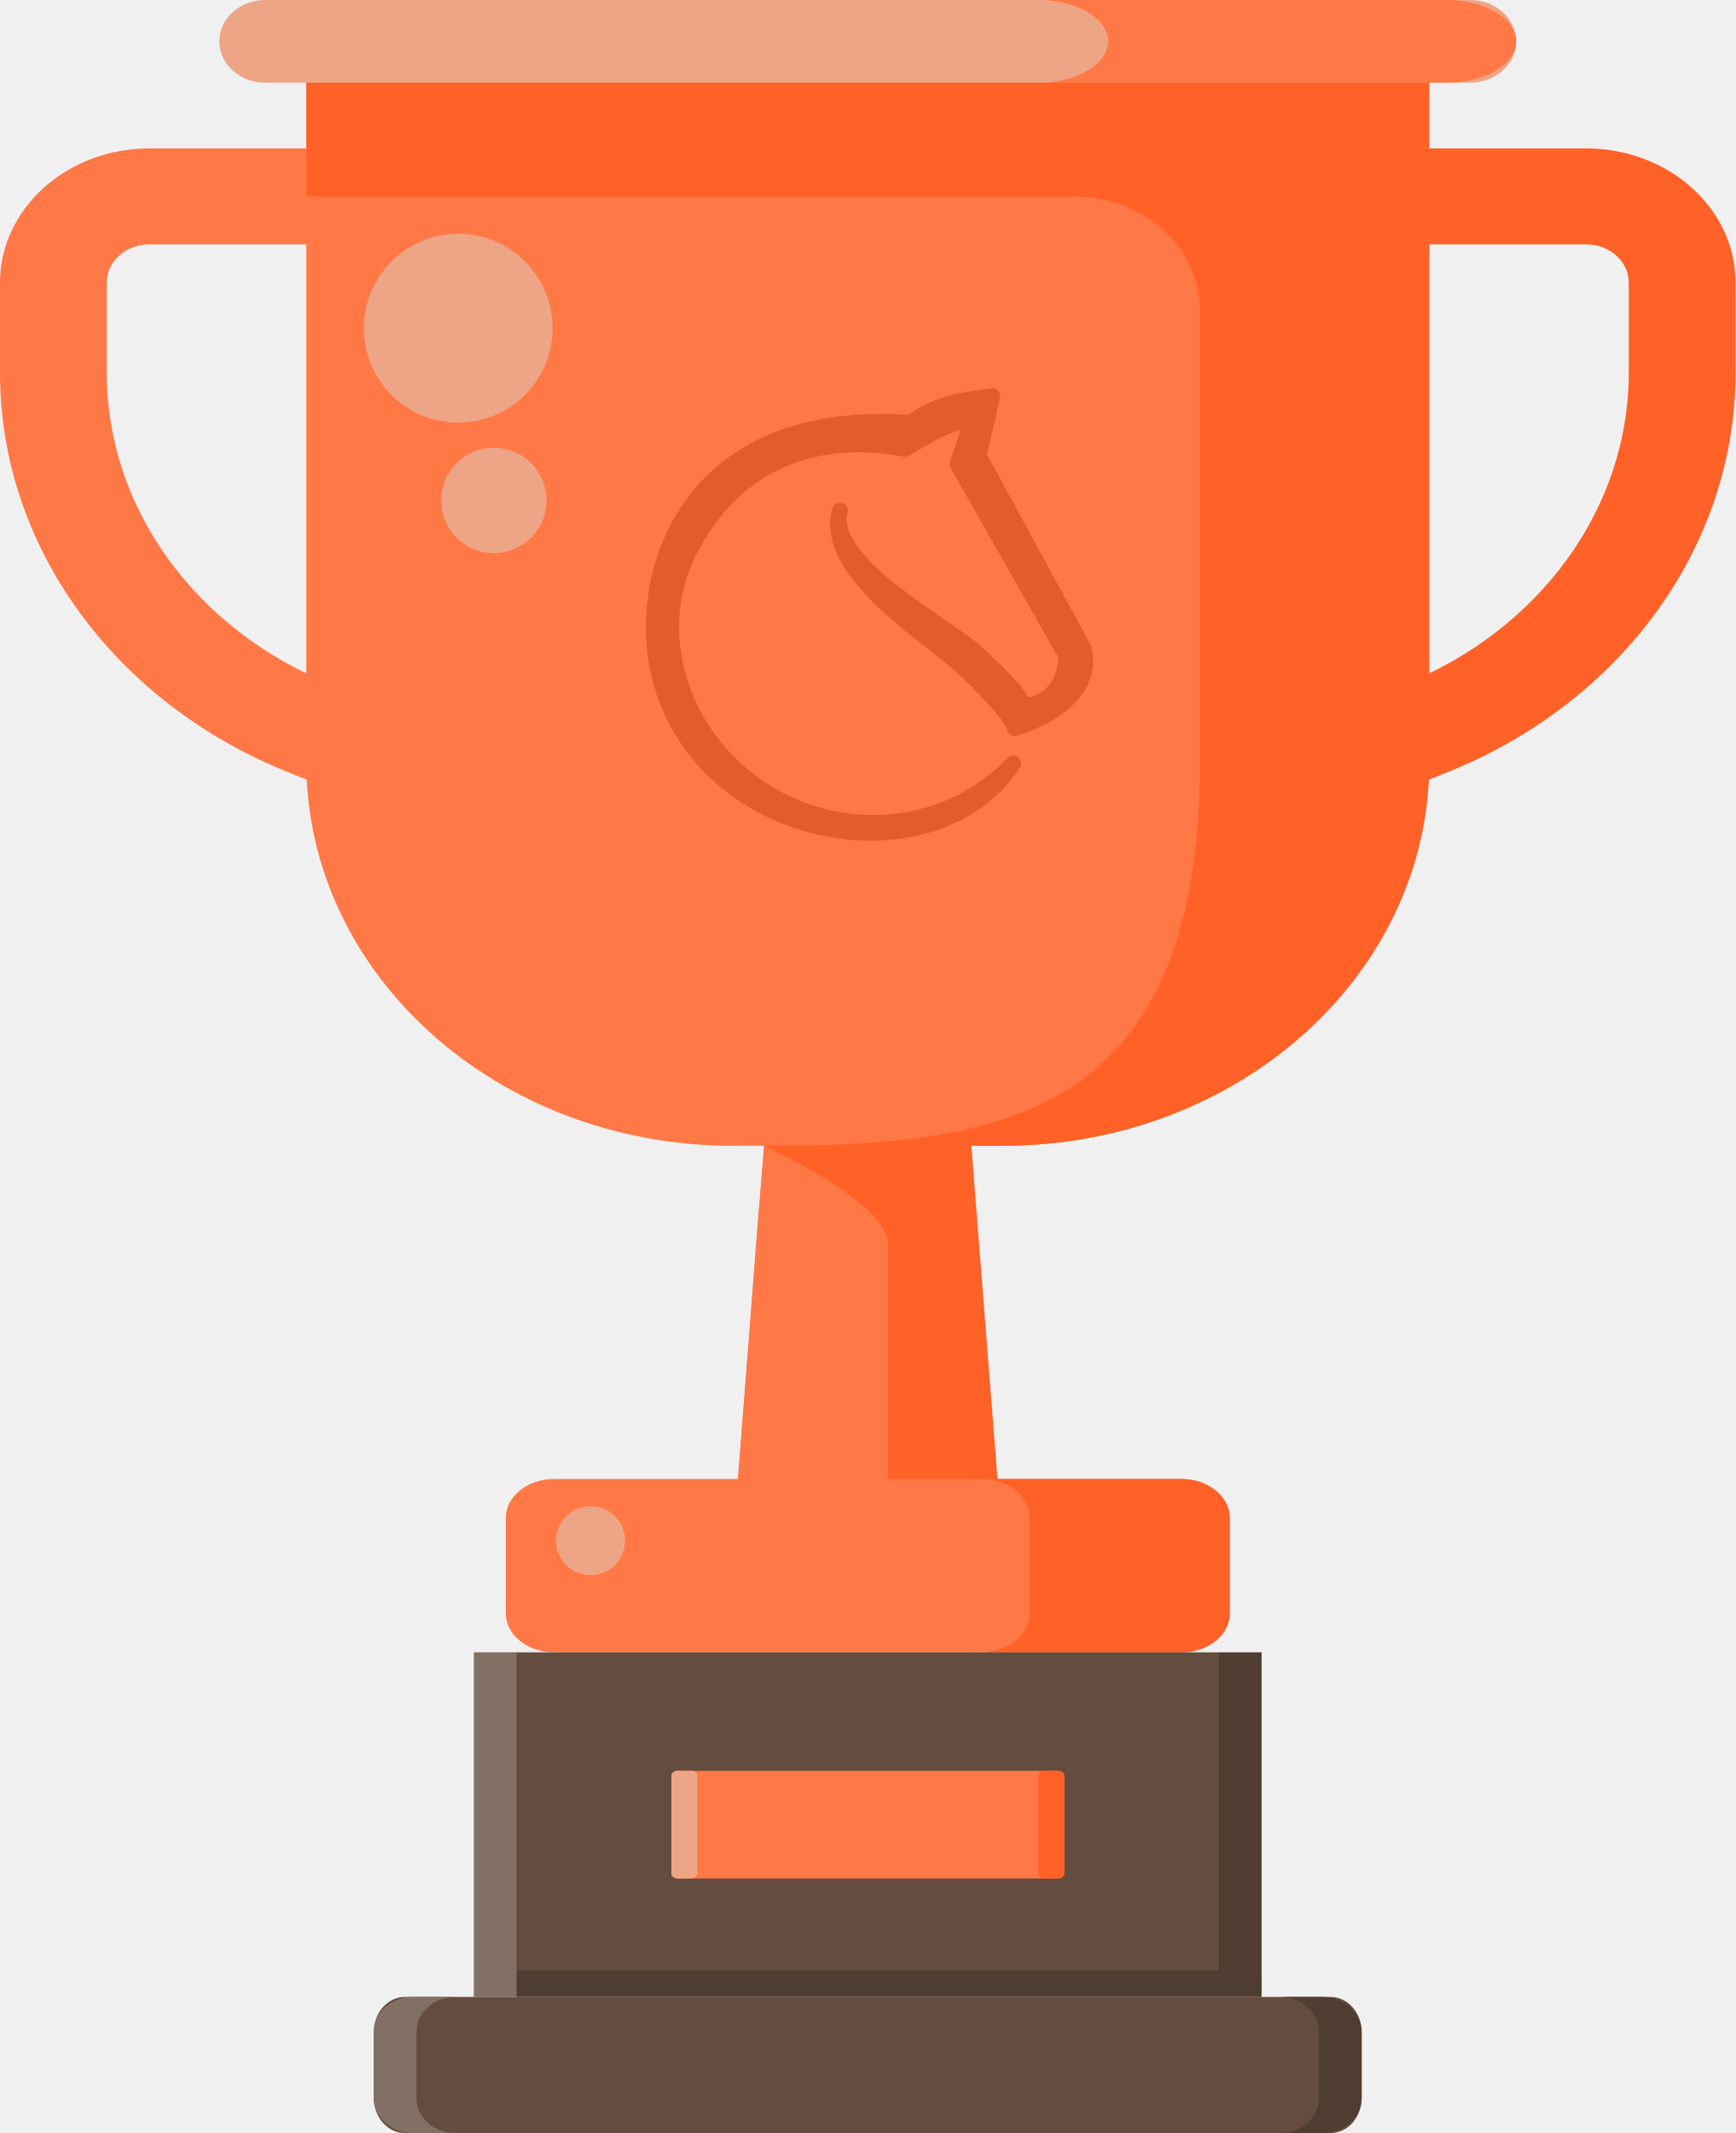
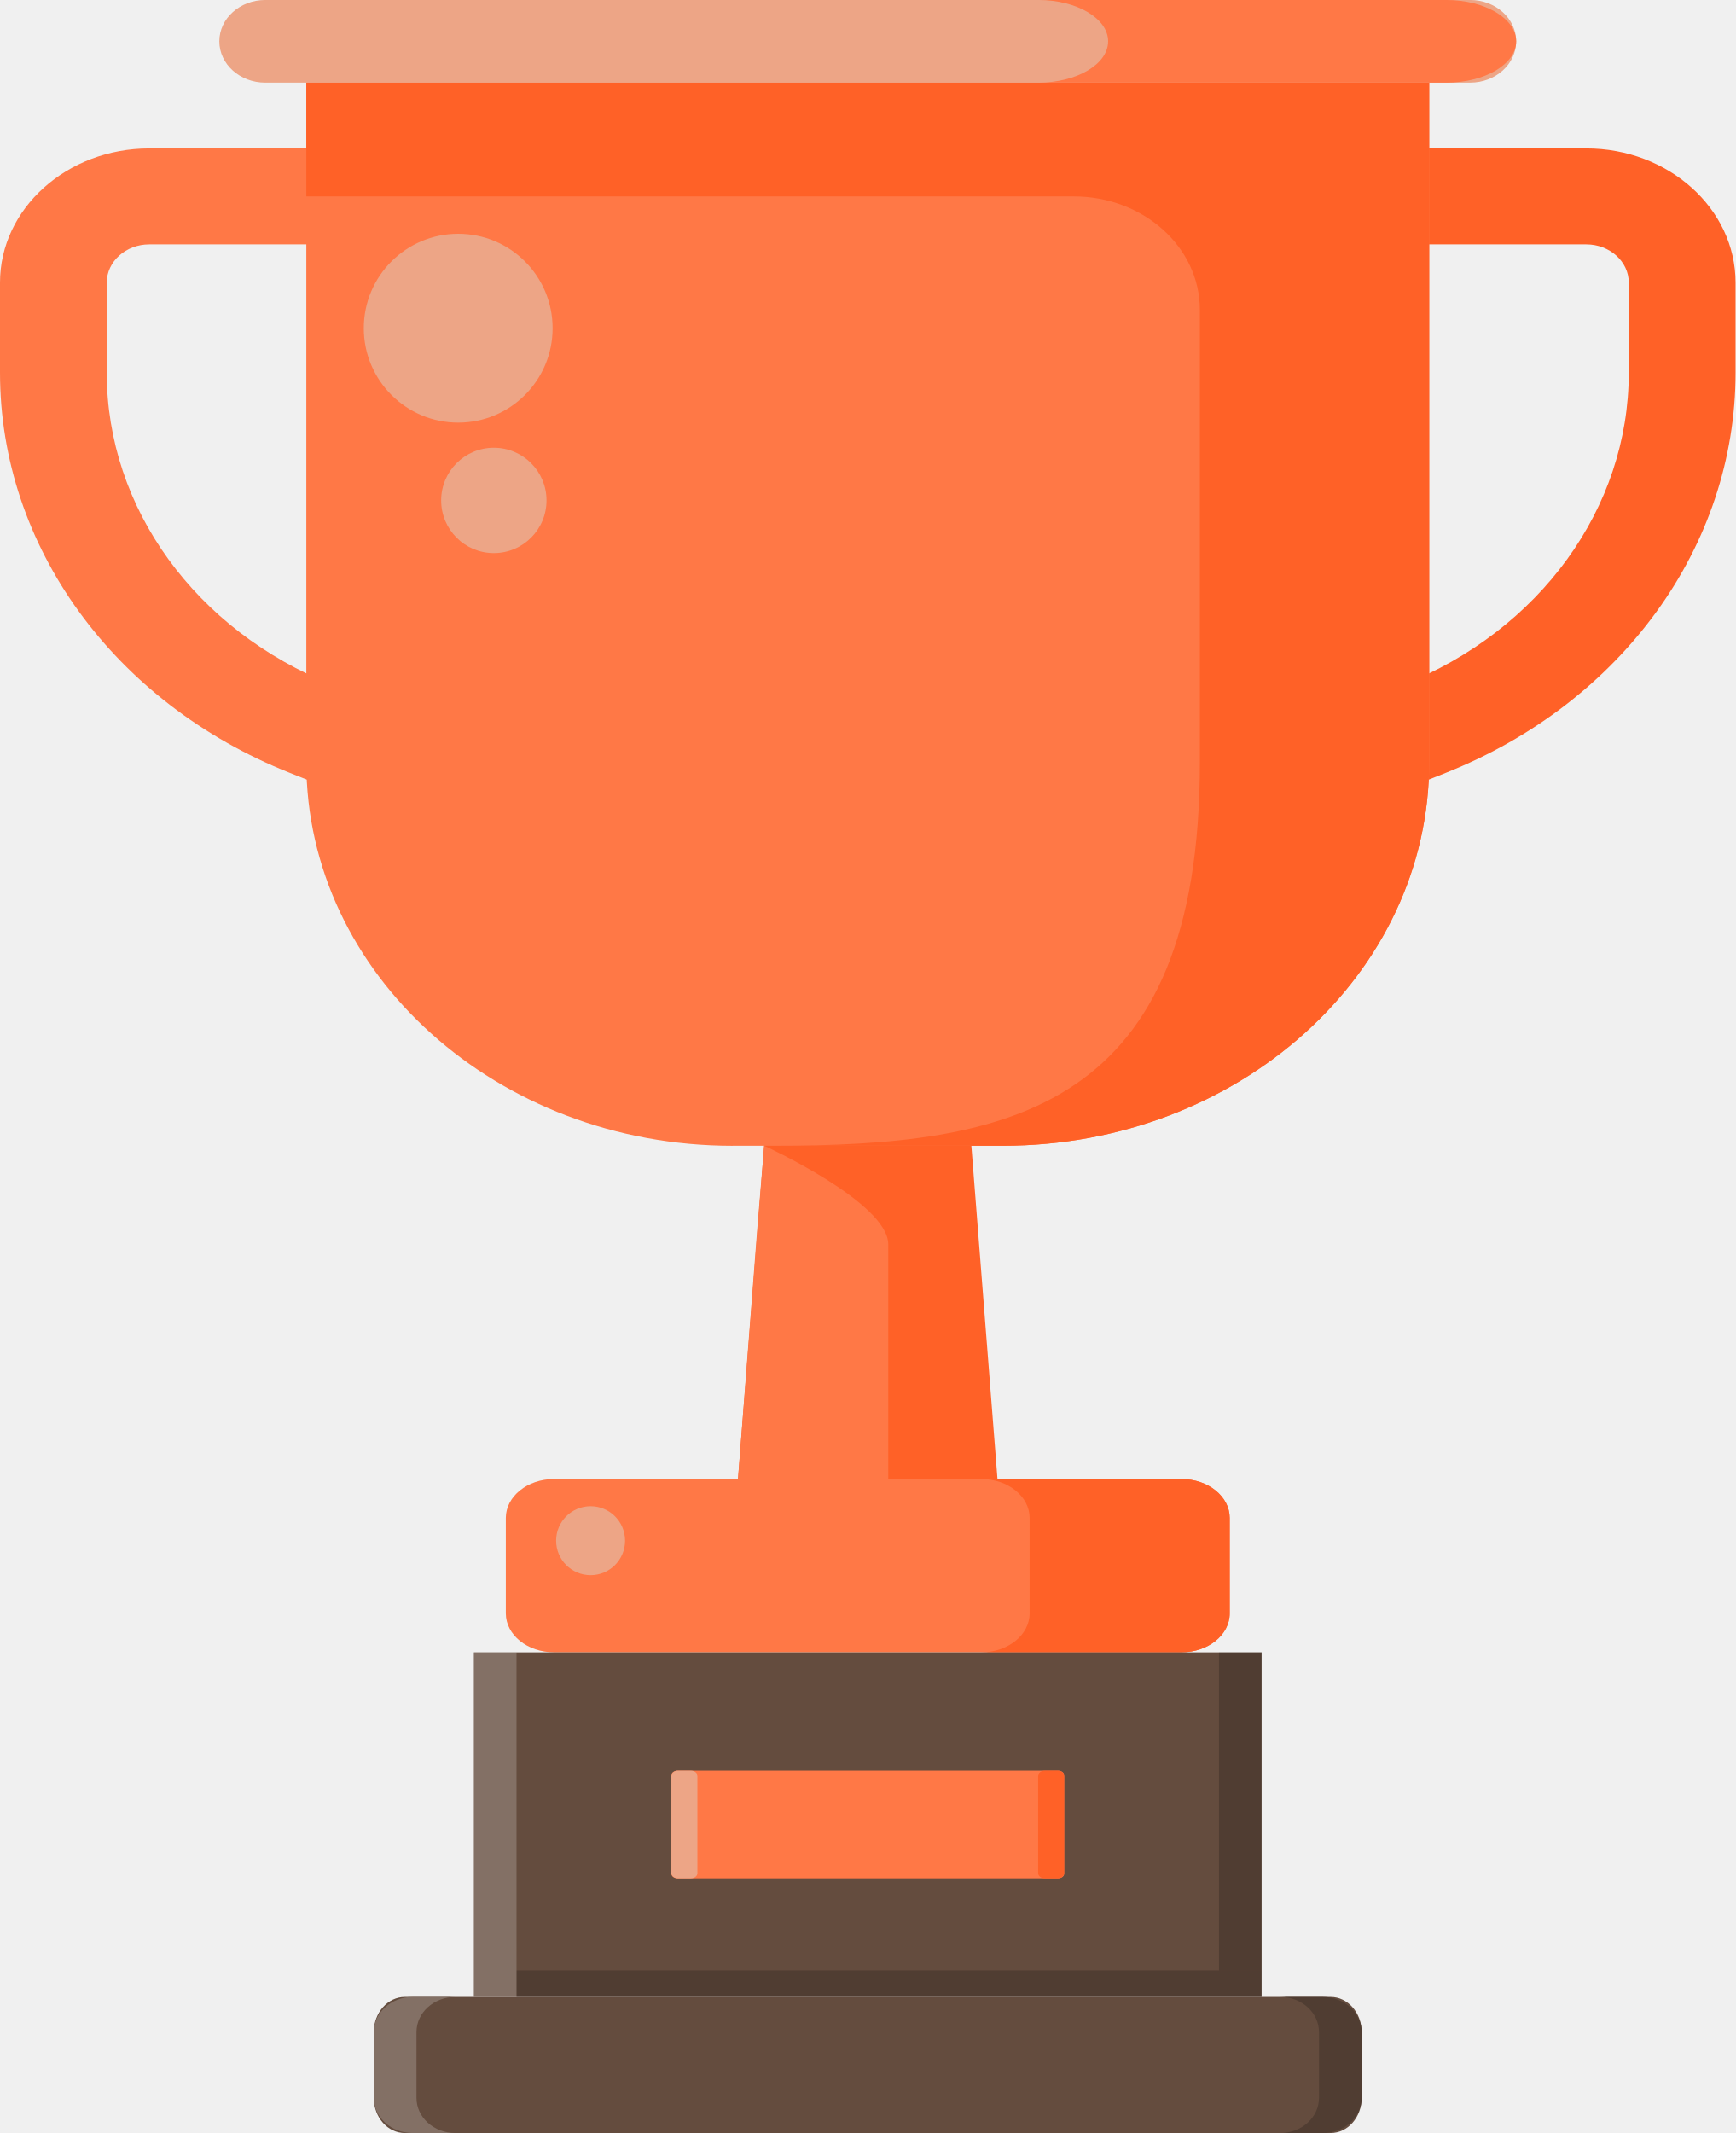
<svg xmlns="http://www.w3.org/2000/svg" width="359.62" height="441.91" viewBox="0 0 95.149 116.92">
  <path d="M14.546 4.53h66.055c1.392 0 2.521-1.013 2.521-2.265S81.995-.002 80.602-.002H14.547c-1.394 0-2.523 1.015-2.523 2.266 0 1.253 1.13 2.267 2.521 2.267z" fill="#eda586" />
  <path d="M52.847 57.62l2.49 31.756H39.81L42.3 57.62z" fill="#ff6127" />
  <path d="M41.502 67.535l-1.134 14.73 8.33 1.54V68.209c0-2.3-6.804-5.406-6.804-5.406z" fill="#ff7846" />
  <path d="M72.813 44.928l6.446-2.562c9.652-3.836 15.89-12.443 15.89-21.93V15.49c0-4.055-3.672-7.355-8.184-7.355H77.7v5.26h9.265c1.285 0 2.33.94 2.33 2.095v4.947c0 7.405-4.868 14.124-12.403 17.118l-6.446 2.56z" fill="#ff6127" />
  <path d="M22.335 44.928l-6.445-2.562C6.237 38.53 0 29.923 0 20.436V15.49c0-4.055 3.67-7.355 8.183-7.355h9.265v5.26H8.183c-1.285 0-2.33.94-2.33 2.095v4.947c0 7.405 4.868 14.124 12.403 17.118l6.446 2.56z" fill="#ff7846" />
  <path d="M40.168 62.804h14.81c12.91 0 23.376-9.406 23.376-21.01V4.532h-61.56v37.264c0 11.603 10.465 21.01 23.375 21.01z" fill="#ff7846" />
  <path d="M16.794 10.766V4.53h61.56v37.264c0 11.603-10.464 21.01-23.374 21.01H42.407c12.91 0 23.374-1.944 23.374-21.01V16.98c0-3.432-3.094-6.214-6.913-6.214H16.792z" fill="#ff6127" />
  <path d="M30.375 90.57h34.398c1.46 0 2.645-.955 2.645-2.133v-5.232c0-1.178-1.186-2.133-2.646-2.133H30.375c-1.46 0-2.644.955-2.644 2.133v5.232c0 1.178 1.184 2.133 2.645 2.133z" fill="#ff7846" />
  <path d="M56.447 88.438v-5.233c0-1.178-1.184-2.133-2.645-2.133h10.97c1.46 0 2.645.955 2.645 2.133v5.232c0 1.178-1.185 2.133-2.645 2.133h-10.97c1.46 0 2.645-.955 2.645-2.133z" fill="#ff6127" />
  <path d="M60.752 2.265c0-1.252-1.713-2.267-3.829-2.267h22.37c2.115 0 3.83 1.015 3.83 2.267s-1.715 2.266-3.83 2.266h-22.37c2.115 0 3.828-1.014 3.828-2.266z" fill="#ff7846" />
-   <path d="M54.402 21.72c-1.704.206-3.114.442-4.483 1.459-11.65-.83-14.655 7.35-13.992 12.643 1.357 10.184 15.077 12.906 19.621 6.026-3.594 3.76-9.305 4.275-13.672 1.507-4.367-2.77-6.522-8.497-4.017-13.296 2.505-4.8 6.91-6.366 11.752-5.453 1.174-.692 2.523-1.572 3.696-1.557l-.818 2.374 5.994 10.553c-.212 2.762-2.362 2.722-2.362 2.722-.277-.72-.9-1.287-2.449-2.798-1.548-1.512-8.43-4.972-7.62-7.917-.967 3.403 4.977 6.913 6.777 8.628s2.76 2.873 2.797 3.3c0 0 4.534-1.222 3.783-4.36l-5.757-10.57zm1.278 17.775v.004z" fill="#e35c2b" stroke="#e35d2b" stroke-linejoin="round" stroke-width=".869" />
  <g transform="matrix(.23335 0 0 .26458 -34.54 445.718)">
    <path d="M444.42-1270.9H259.35v-71.399h185.07v65.906z" fill="#644c3e" />
    <rect x="235.84" y="-1270.9" width="232.09" height="28.194" ry="7.289" fill="#644c3e" paint-order="markers fill stroke" />
    <g transform="matrix(1.0862 0 0 .72543 -23.263 -358.73)" paint-order="markers fill stroke">
      <rect x="302.91" y="-1322" width="84.96" height="30.739" ry="1.307" fill="#ff7846" />
      <rect x="302.91" y="-1322" width="5.625" height="30.739" ry="1.448" fill="#eda586" />
      <rect x="382.24" y="-1322" width="5.625" height="30.739" ry="1.448" fill="#ff6127" />
    </g>
    <path d="M244.97-1270.9c-5.055 0-9.125 3.251-9.125 7.289v13.615c0 4.038 4.07 7.29 9.125 7.29h10.02c-5.054 0-9.125-3.252-9.125-7.29v-13.615c0-4.038 4.07-7.29 9.126-7.29z" fill="#837065" paint-order="markers fill stroke" />
    <path d="M458.8-1270.9c5.055 0 9.126 3.251 9.126 7.289v13.615c0 4.038-4.07 7.29-9.126 7.29h-10.02c5.055 0 9.125-3.252 9.125-7.29v-13.615c0-4.038-4.07-7.29-9.125-7.29z" fill="#503d32" paint-order="markers fill stroke" />
    <path d="M269.37-1276.4h175.06v5.492H269.37z" opacity=".2" />
    <path d="M259.35-1342.3h10.017v71.398H259.35z" fill="#fff" opacity=".2" />
    <path d="M434.41-1342.3h10.017v65.905H434.41z" opacity=".2" />
  </g>
  <g fill="#eda586" stroke-width=".265" transform="scale(-1 1)">
    <circle cx="-27.074" cy="27.43" r="2.888" />
    <circle cx="-25.12" cy="17.99" r="5.176" />
    <circle cx="-32.379" cy="84.452" r="1.89" />
  </g>
</svg>
